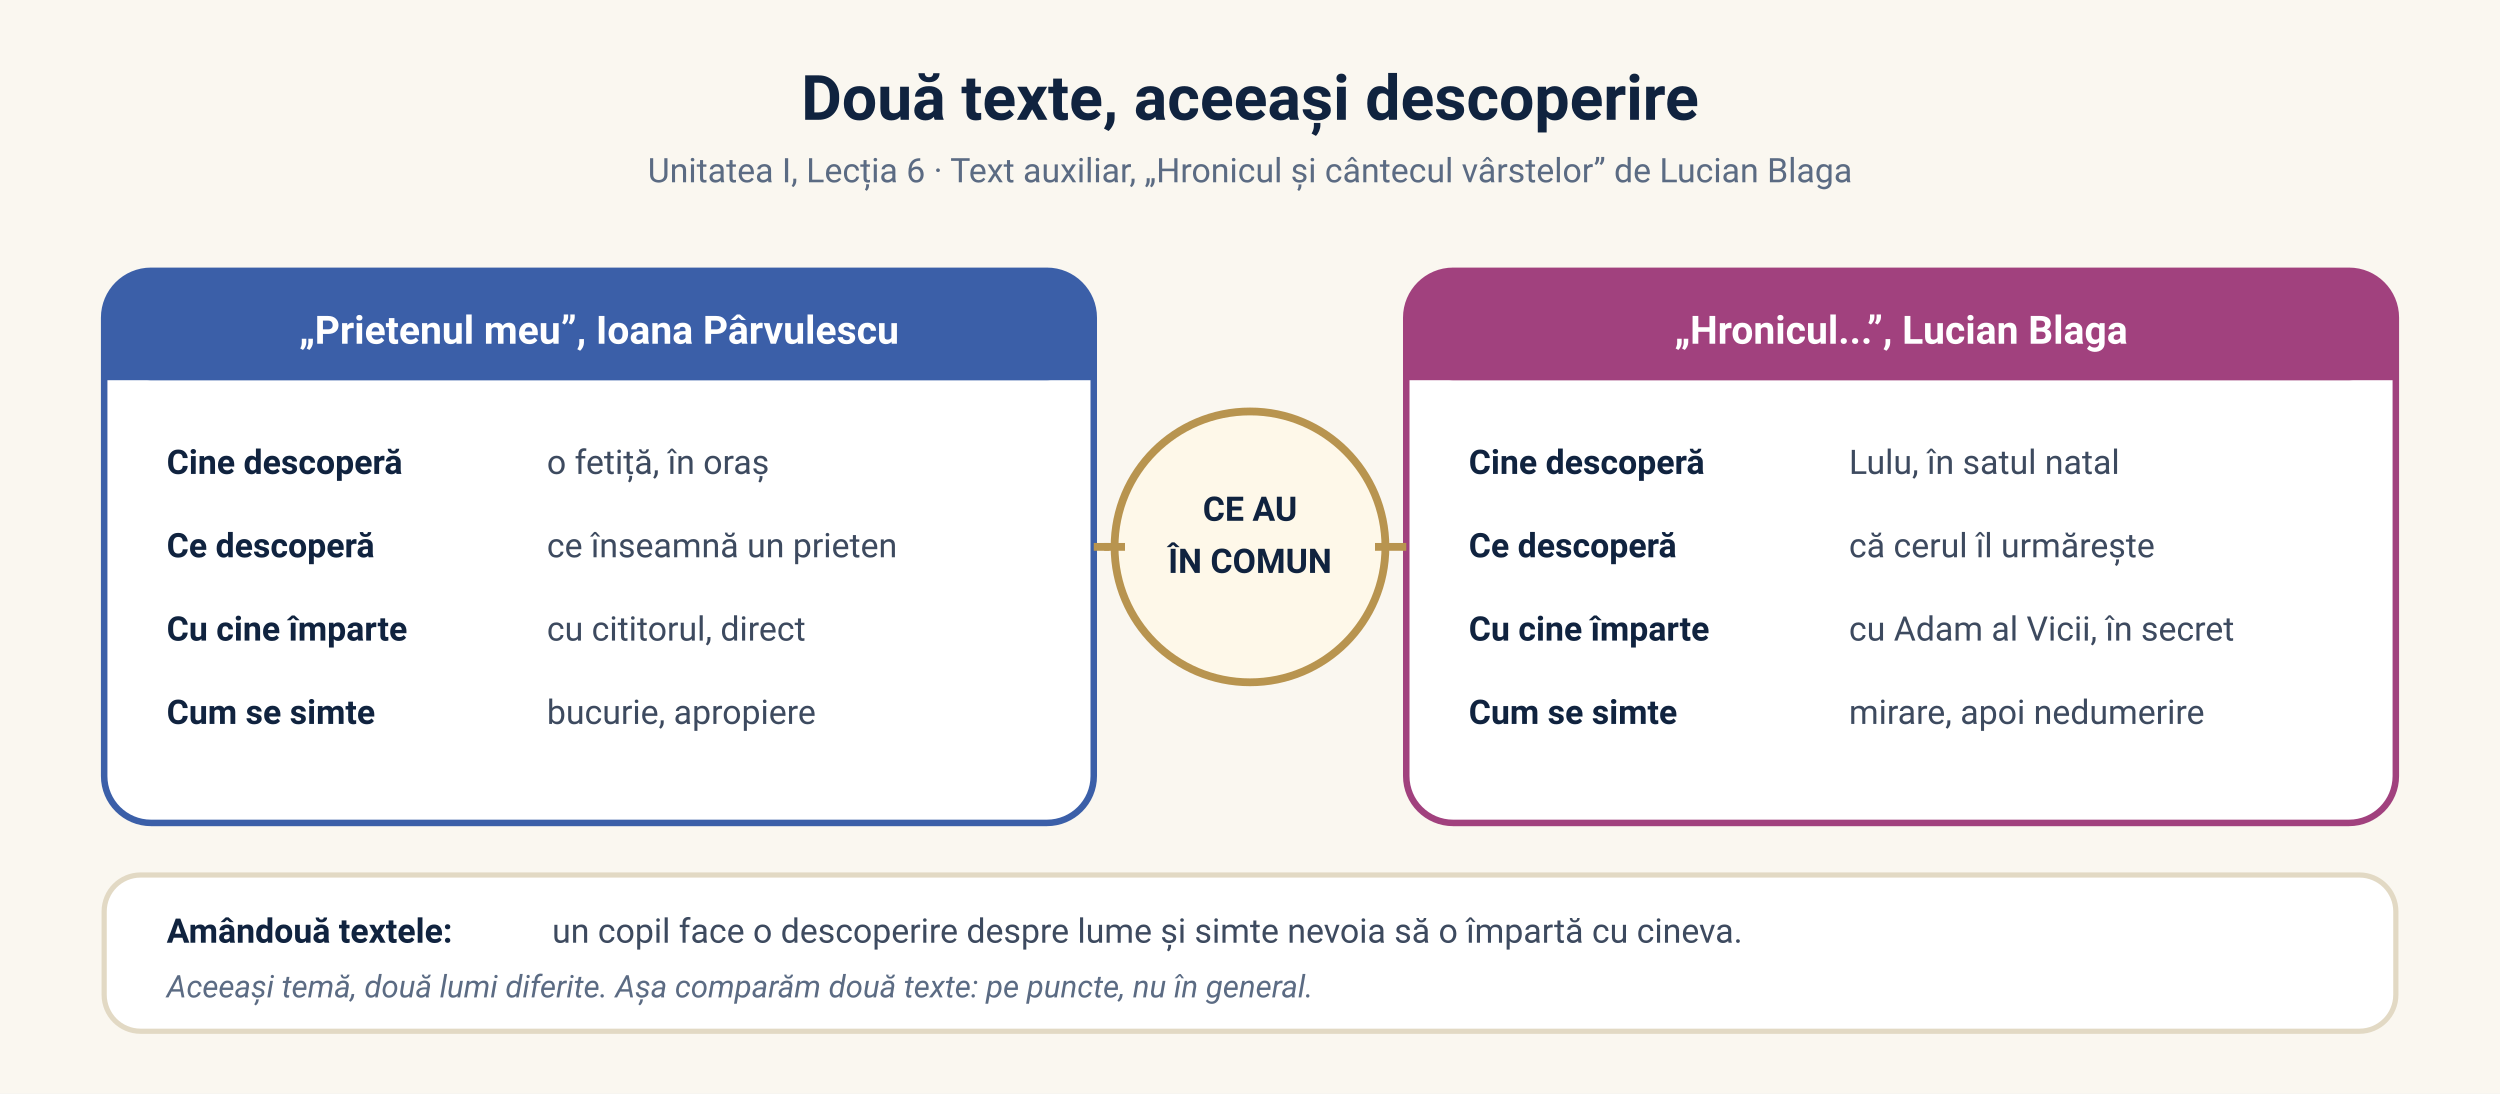
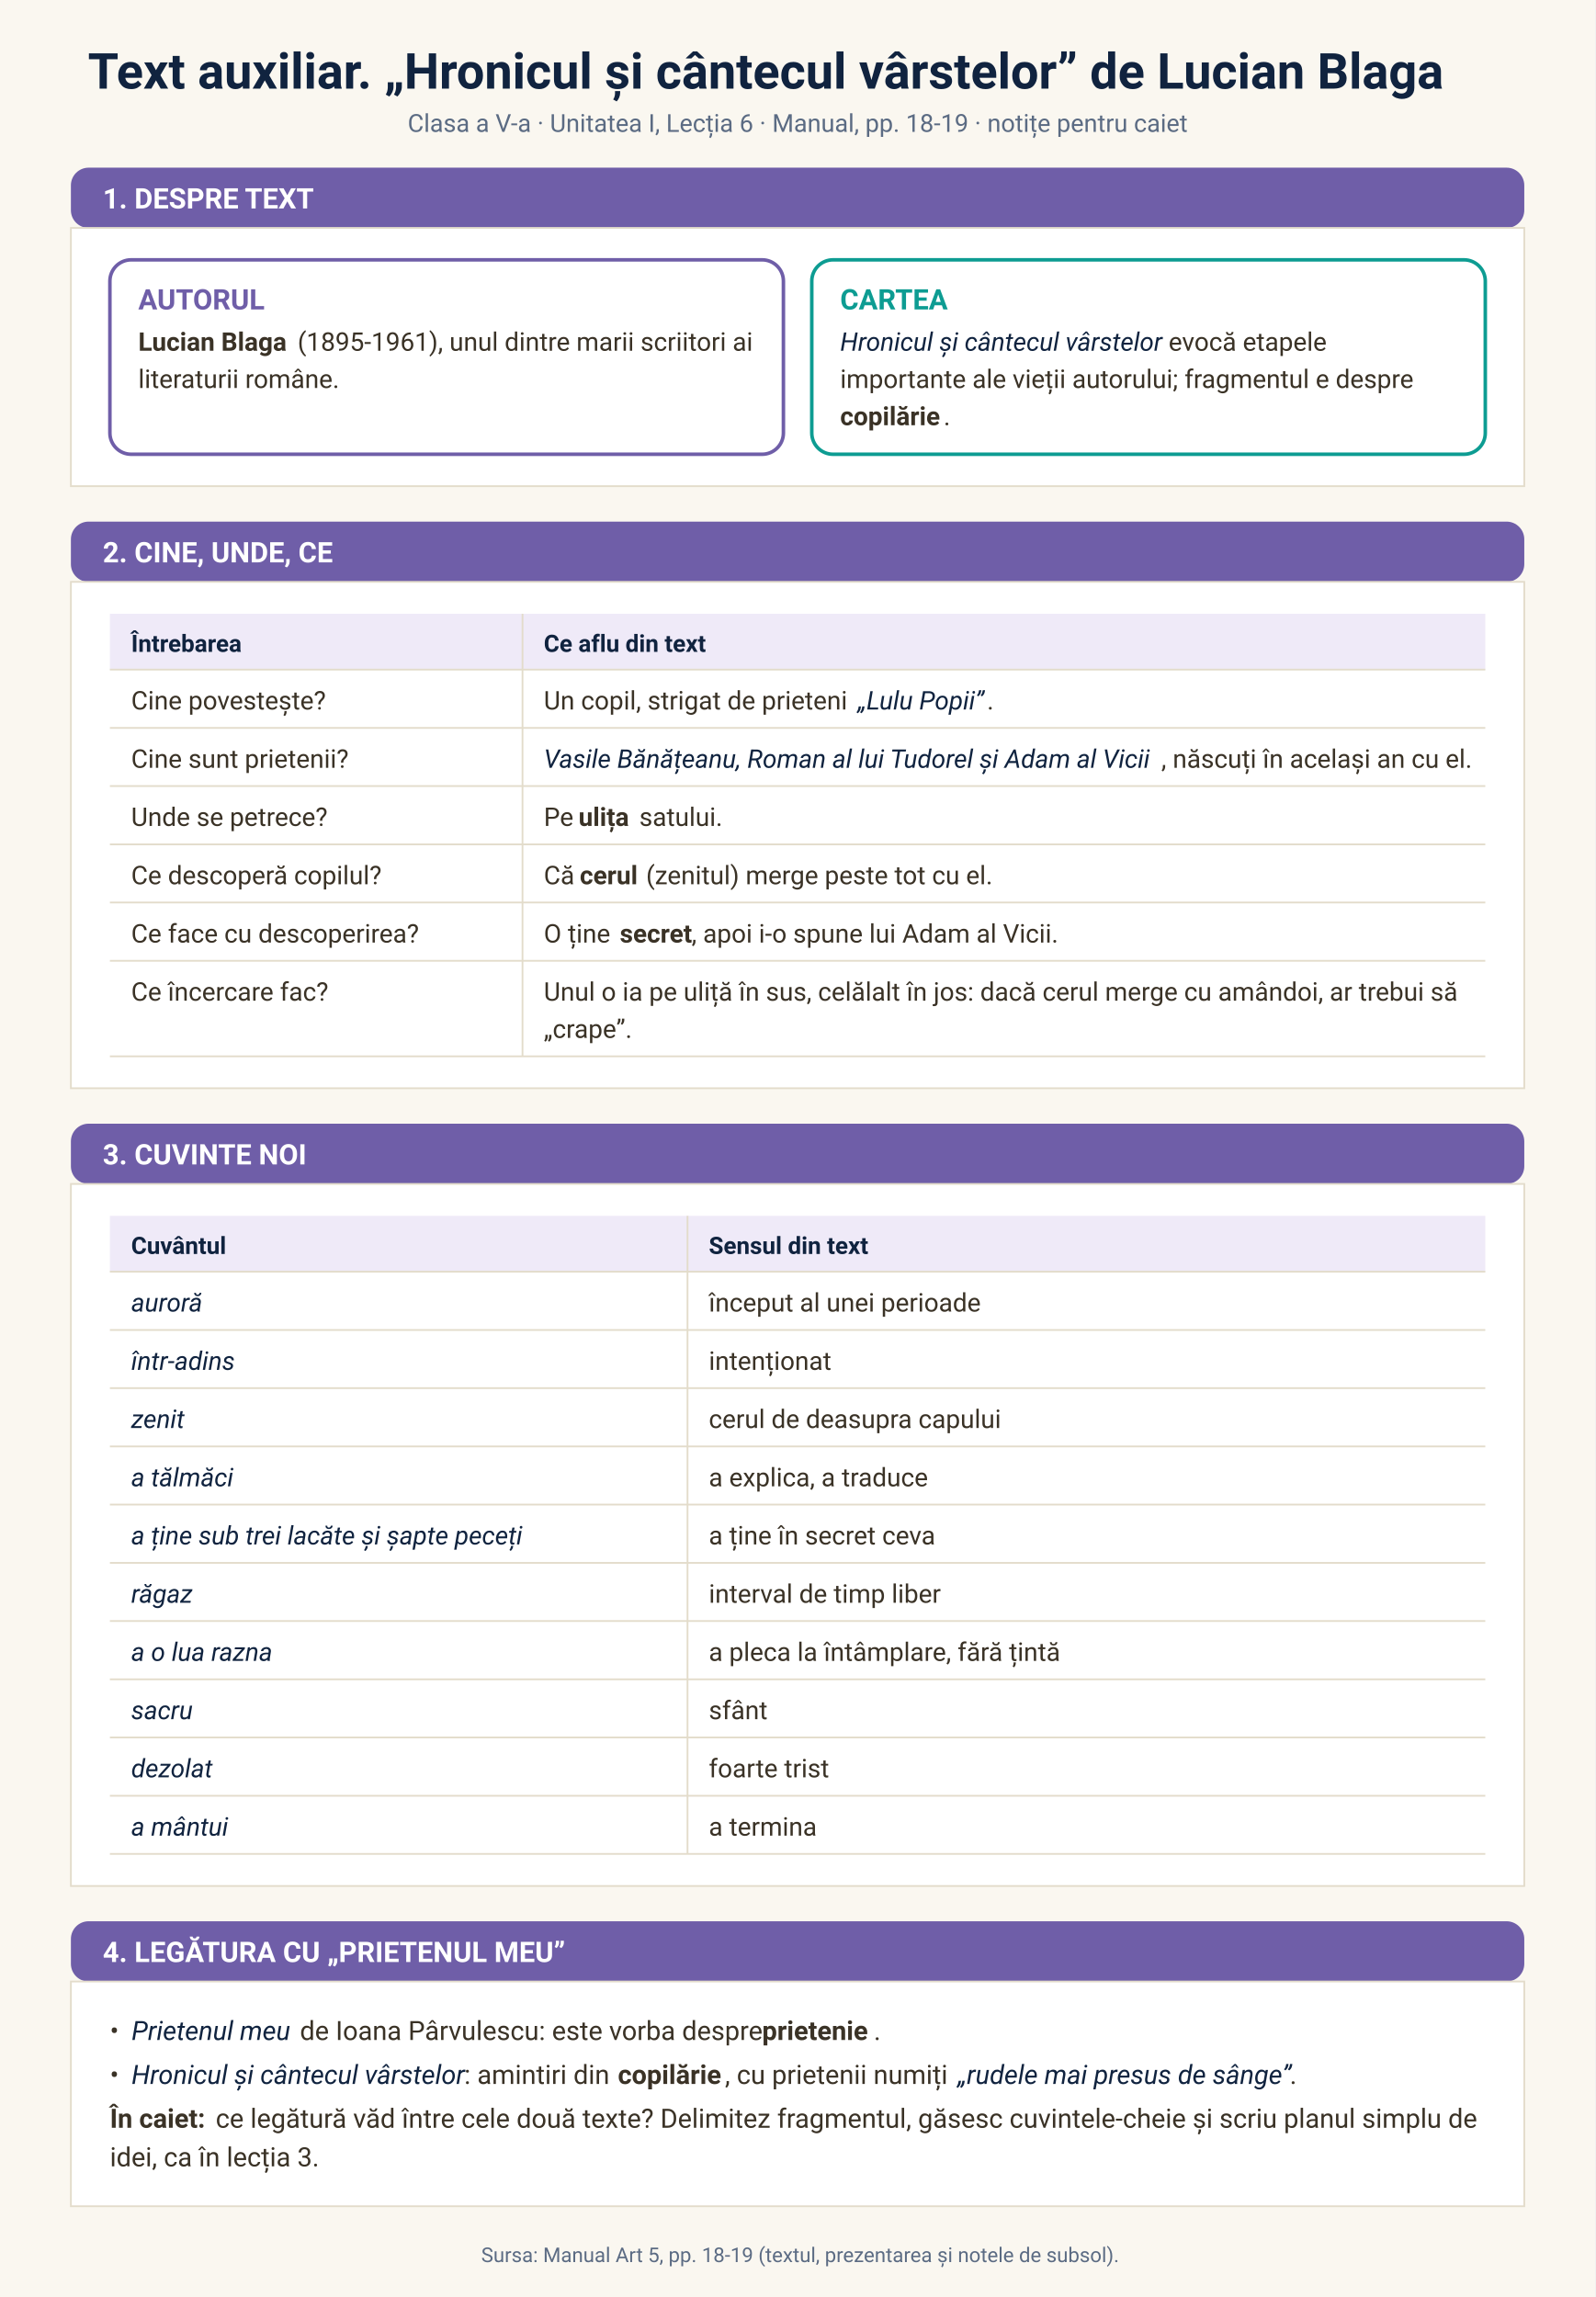
- <svg xmlns="http://www.w3.org/2000/svg" viewBox="0 0 960 420" font-family="'Segoe UI', 'Plus Jakarta Sans', -apple-system, Roboto, sans-serif">
-   <rect width="960" height="420" fill="#faf7f0" />
-   <text x="480" y="46" text-anchor="middle" font-size="24" font-weight="700" fill="#10233f">Două texte, aceeași descoperire</text>
-   <text x="480" y="70" text-anchor="middle" font-size="13" fill="#5b6b83">Unitatea I, Lecția 6 · Text auxiliar, „Hronicul și cântecul vârstelor” de Lucian Blaga</text>
-   <g>
-     <rect x="40" y="104" width="380" height="212" rx="18" fill="#ffffff" stroke="#3b5fa8" stroke-width="2.5" />
-     <rect x="40" y="104" width="380" height="42" rx="18" fill="#3b5fa8" />
-     <rect x="40" y="132" width="380" height="14" fill="#3b5fa8" />
-     <text x="230" y="132" text-anchor="middle" font-size="15" font-weight="700" fill="#ffffff">„Prietenul meu”, Ioana Pârvulescu</text>
-     <text x="64" y="182" font-size="13" font-weight="700" fill="#10233f">Cine descoperă</text>
-     <text x="210" y="182" font-size="13" fill="#3d4a5f">o fetiță, în oraș</text>
-     <text x="64" y="214" font-size="13" font-weight="700" fill="#10233f">Ce descoperă</text>
-     <text x="210" y="214" font-size="13" fill="#3d4a5f">ce înseamnă un prieten</text>
-     <text x="64" y="246" font-size="13" font-weight="700" fill="#10233f">Cu cine împarte</text>
-     <text x="210" y="246" font-size="13" fill="#3d4a5f">cu cititorul, direct</text>
-     <text x="64" y="278" font-size="13" font-weight="700" fill="#10233f">Cum se simte</text>
-     <text x="210" y="278" font-size="13" fill="#3d4a5f">bucurie, apropiere</text>
-   </g>
-   <g>
-     <rect x="540" y="104" width="380" height="212" rx="18" fill="#ffffff" stroke="#a1417e" stroke-width="2.5" />
-     <rect x="540" y="104" width="380" height="42" rx="18" fill="#a1417e" />
-     <rect x="540" y="132" width="380" height="14" fill="#a1417e" />
-     <text x="730" y="132" text-anchor="middle" font-size="15" font-weight="700" fill="#ffffff">„Hronicul...”, Lucian Blaga</text>
-     <text x="564" y="182" font-size="13" font-weight="700" fill="#10233f">Cine descoperă</text>
-     <text x="710" y="182" font-size="13" fill="#3d4a5f">Lulu, în satul natal</text>
-     <text x="564" y="214" font-size="13" font-weight="700" fill="#10233f">Ce descoperă</text>
-     <text x="710" y="214" font-size="13" fill="#3d4a5f">că cerul îl urmărește</text>
-     <text x="564" y="246" font-size="13" font-weight="700" fill="#10233f">Cu cine împarte</text>
-     <text x="710" y="246" font-size="13" fill="#3d4a5f">cu Adam al Vicii, în secret</text>
-     <text x="564" y="278" font-size="13" font-weight="700" fill="#10233f">Cum se simte</text>
-     <text x="710" y="278" font-size="13" fill="#3d4a5f">mirare, apoi nedumerire</text>
-   </g>
-   <circle cx="480" cy="210" r="52" fill="#fef8e9" stroke="#b8944f" stroke-width="3" />
-   <text x="480" y="200" text-anchor="middle" font-size="13" font-weight="700" fill="#10233f">CE AU</text>
-   <text x="480" y="220" text-anchor="middle" font-size="13" font-weight="700" fill="#10233f">ÎN COMUN</text>
-   <path d="M424 210 L426 210" stroke="#b8944f" stroke-width="3" />
-   <path d="M420 210 L432 210 M528 210 L540 210" stroke="#b8944f" stroke-width="3" />
-   <rect x="40" y="336" width="880" height="60" rx="14" fill="#ffffff" stroke="#e2d9c4" stroke-width="2" />
-   <text x="64" y="362" font-size="13" font-weight="700" fill="#10233f">Amândouă textele:</text>
-   <text x="212" y="362" font-size="13" fill="#3d4a5f">un copil face o descoperire despre lume și simte nevoia să o împartă cu cineva.</text>
-   <text x="64" y="383" font-size="12" font-style="italic" fill="#5b6b83">Aceeași temă, două lumi diferite. Așa comparăm două texte: pe puncte, nu în general.</text>
+ <svg xmlns="http://www.w3.org/2000/svg" viewBox="0 0 900 1296" font-family="'Segoe UI', 'Plus Jakarta Sans', -apple-system, Roboto, sans-serif">
+   <rect width="900" height="1296" fill="#faf7f0" />
+   <text x="49.6" y="50.0" font-size="28" fill="#10233f" font-weight="700" textLength="803.0" lengthAdjust="spacing">Text auxiliar. „Hronicul și cântecul vârstelor” de Lucian Blaga</text>
+   <text x="230.0" y="74.4" font-size="14" fill="#5b6b83" textLength="440.0" lengthAdjust="spacing">Clasa a V-a · Unitatea I, Lecția 6 · Manual, pp. 18-19 · notițe pentru caiet</text>
+   <rect x="40" y="94.6" width="820" height="34" rx="10" fill="#6f5ea8" />
+   <text x="58" y="117.6" font-size="16" font-weight="700" fill="#ffffff">1. DESPRE TEXT</text>
+   <rect x="40" y="128.6" width="820" height="145.7" fill="#ffffff" stroke="#e3dccb" />
+   <rect x="62.0" y="146.6" width="380.0" height="109.7" rx="12" fill="#ffffff" stroke="#6f5ea8" stroke-width="2" />
+   <text x="78.0" y="174.6" font-size="16" fill="#6f5ea8" font-weight="700" textLength="74.4" lengthAdjust="spacing">AUTORUL</text>
+   <text x="78.0" y="197.9" font-size="14.5" fill="#3a3226" font-weight="700" textLength="86.0" lengthAdjust="spacing">Lucian Blaga</text>
+   <text x="167.9" y="197.9" font-size="14.5" fill="#3a3226" textLength="255.6" lengthAdjust="spacing">(1895-1961), unul dintre marii scriitori ai</text>
+   <text x="78.0" y="218.9" font-size="14.5" fill="#3a3226" textLength="113.5" lengthAdjust="spacing">literaturii române.</text>
+   <rect x="458.0" y="146.6" width="380.0" height="109.7" rx="12" fill="#ffffff" stroke="#0d9c92" stroke-width="2" />
+   <text x="474.0" y="174.6" font-size="16" fill="#0d9c92" font-weight="700" textLength="60.6" lengthAdjust="spacing">CARTEA</text>
+   <text x="474.0" y="197.9" font-size="14.5" fill="#10233f" font-style="italic" textLength="181.4" lengthAdjust="spacing">Hronicul și cântecul vârstelor</text>
+   <text x="659.3" y="197.9" font-size="14.5" fill="#3a3226" textLength="88.0" lengthAdjust="spacing">evocă etapele</text>
+   <text x="474.0" y="218.9" font-size="14.5" fill="#3a3226" textLength="325.2" lengthAdjust="spacing">importante ale vieții autorului; fragmentul e despre</text>
+   <text x="474.0" y="239.9" font-size="14.5" fill="#3a3226" font-weight="700" textLength="58.4" lengthAdjust="spacing">copilărie</text>
+   <text x="532.4" y="239.9" font-size="14.5" fill="#3a3226" textLength="3.2" lengthAdjust="spacing">.</text>
+   <rect x="40" y="294.3" width="820" height="34" rx="10" fill="#6f5ea8" />
+   <text x="58" y="317.3" font-size="16" font-weight="700" fill="#ffffff">2. CINE, UNDE, CE</text>
+   <rect x="40" y="328.3" width="820" height="285.7" fill="#ffffff" stroke="#e3dccb" />
+   <rect x="62.0" y="346.3" width="776.0" height="31.6" fill="#efeaf8" />
+   <text x="74.0" y="367.8" font-size="13.5" fill="#10233f" font-weight="700" textLength="66.1" lengthAdjust="spacing">Întrebarea</text>
+   <text x="306.8" y="367.8" font-size="13.5" fill="#10233f" font-weight="700" textLength="97.1" lengthAdjust="spacing">Ce aflu din text</text>
+   <line x1="62.0" y1="377.8" x2="838.0" y2="377.8" stroke="#e3dccb" />
+   <text x="74.0" y="400.3" font-size="14.5" fill="#3a3226" textLength="107.4" lengthAdjust="spacing">Cine povestește?</text>
+   <text x="306.8" y="400.3" font-size="14.5" fill="#3a3226" textLength="173.3" lengthAdjust="spacing">Un copil, strigat de prieteni</text>
+   <text x="484.0" y="400.3" font-size="14.5" fill="#10233f" font-style="italic" textLength="72.9" lengthAdjust="spacing">„Lulu Popii”</text>
+   <text x="556.9" y="400.3" font-size="14.5" fill="#3a3226" textLength="3.2" lengthAdjust="spacing">.</text>
+   <line x1="62.0" y1="410.7" x2="838.0" y2="410.7" stroke="#e3dccb" />
+   <text x="74.0" y="433.2" font-size="14.5" fill="#3a3226" textLength="122.5" lengthAdjust="spacing">Cine sunt prietenii?</text>
+   <text x="306.8" y="433.2" font-size="14.5" fill="#10233f" font-style="italic" textLength="348.4" lengthAdjust="spacing">Vasile Bănățeanu, Roman al lui Tudorel și Adam al Vicii</text>
+   <text x="655.2" y="433.2" font-size="14.5" fill="#3a3226" textLength="170.4" lengthAdjust="spacing">, născuți în același an cu el.</text>
+   <line x1="62.0" y1="443.5" x2="838.0" y2="443.5" stroke="#e3dccb" />
+   <text x="74.0" y="466.0" font-size="14.5" fill="#3a3226" textLength="110.2" lengthAdjust="spacing">Unde se petrece?</text>
+   <text x="306.8" y="466.0" font-size="14.5" fill="#3a3226" textLength="15.7" lengthAdjust="spacing">Pe</text>
+   <text x="326.4" y="466.0" font-size="14.5" fill="#3a3226" font-weight="700" textLength="30.4" lengthAdjust="spacing">ulița</text>
+   <text x="360.7" y="466.0" font-size="14.5" fill="#3a3226" textLength="45.1" lengthAdjust="spacing">satului.</text>
+   <line x1="62.0" y1="476.4" x2="838.0" y2="476.4" stroke="#e3dccb" />
+   <text x="74.0" y="498.9" font-size="14.5" fill="#3a3226" textLength="139.3" lengthAdjust="spacing">Ce descoperă copilul?</text>
+   <text x="306.8" y="498.9" font-size="14.5" fill="#3a3226" textLength="16.4" lengthAdjust="spacing">Că</text>
+   <text x="327.1" y="498.9" font-size="14.5" fill="#3a3226" font-weight="700" textLength="33.5" lengthAdjust="spacing">cerul</text>
+   <text x="364.5" y="498.9" font-size="14.5" fill="#3a3226" textLength="194.1" lengthAdjust="spacing">(zenitul) merge peste tot cu el.</text>
+   <line x1="62.0" y1="509.2" x2="838.0" y2="509.2" stroke="#e3dccb" />
+   <text x="74.0" y="531.8" font-size="14.5" fill="#3a3226" textLength="157.9" lengthAdjust="spacing">Ce face cu descoperirea?</text>
+   <text x="306.8" y="531.8" font-size="14.5" fill="#3a3226" textLength="39.0" lengthAdjust="spacing">O ține</text>
+   <text x="349.7" y="531.8" font-size="14.5" fill="#3a3226" font-weight="700" textLength="40.5" lengthAdjust="spacing">secret</text>
+   <text x="390.2" y="531.8" font-size="14.5" fill="#3a3226" textLength="208.4" lengthAdjust="spacing">, apoi i-o spune lui Adam al Vicii.</text>
+   <line x1="62.0" y1="542.1" x2="838.0" y2="542.1" stroke="#e3dccb" />
+   <text x="74.0" y="564.6" font-size="14.5" fill="#3a3226" textLength="107.2" lengthAdjust="spacing">Ce încercare fac?</text>
+   <text x="306.8" y="564.6" font-size="14.5" fill="#3a3226" textLength="512.7" lengthAdjust="spacing">Unul o ia pe uliță în sus, celălalt în jos: dacă cerul merge cu amândoi, ar trebui să</text>
+   <text x="306.8" y="585.6" font-size="14.5" fill="#3a3226" textLength="49.4" lengthAdjust="spacing">„crape”.</text>
+   <line x1="62.0" y1="596.0" x2="838.0" y2="596.0" stroke="#e3dccb" />
+   <line x1="294.8" y1="346.3" x2="294.8" y2="596.0" stroke="#e3dccb" />
+   <rect x="40" y="634.0" width="820" height="34" rx="10" fill="#6f5ea8" />
+   <text x="58" y="657.0" font-size="16" font-weight="700" fill="#ffffff">3. CUVINTE NOI</text>
+   <rect x="40" y="668.0" width="820" height="396.1" fill="#ffffff" stroke="#e3dccb" />
+   <rect x="62.0" y="686.0" width="776.0" height="31.6" fill="#efeaf8" />
+   <text x="74.0" y="707.5" font-size="13.5" fill="#10233f" font-weight="700" textLength="56.7" lengthAdjust="spacing">Cuvântul</text>
+   <text x="399.9" y="707.5" font-size="13.5" fill="#10233f" font-weight="700" textLength="94.2" lengthAdjust="spacing">Sensul din text</text>
+   <line x1="62.0" y1="717.5" x2="838.0" y2="717.5" stroke="#e3dccb" />
+   <text x="74.0" y="740.0" font-size="14.5" fill="#10233f" font-style="italic" textLength="42.0" lengthAdjust="spacing">auroră</text>
+   <text x="399.9" y="740.0" font-size="14.5" fill="#3a3226" textLength="154.6" lengthAdjust="spacing">început al unei perioade</text>
+   <line x1="62.0" y1="750.4" x2="838.0" y2="750.4" stroke="#e3dccb" />
+   <text x="74.0" y="772.9" font-size="14.5" fill="#10233f" font-style="italic" textLength="60.9" lengthAdjust="spacing">într-adins</text>
+   <text x="399.9" y="772.9" font-size="14.5" fill="#3a3226" textLength="70.0" lengthAdjust="spacing">intenționat</text>
+   <line x1="62.0" y1="783.2" x2="838.0" y2="783.2" stroke="#e3dccb" />
+   <text x="74.0" y="805.7" font-size="14.5" fill="#10233f" font-style="italic" textLength="30.2" lengthAdjust="spacing">zenit</text>
+   <text x="399.9" y="805.7" font-size="14.5" fill="#3a3226" textLength="163.8" lengthAdjust="spacing">cerul de deasupra capului</text>
+   <line x1="62.0" y1="816.1" x2="838.0" y2="816.1" stroke="#e3dccb" />
+   <text x="74.0" y="838.6" font-size="14.5" fill="#10233f" font-style="italic" textLength="58.4" lengthAdjust="spacing">a tălmăci</text>
+   <text x="399.9" y="838.6" font-size="14.5" fill="#3a3226" textLength="121.9" lengthAdjust="spacing">a explica, a traduce</text>
+   <line x1="62.0" y1="848.9" x2="838.0" y2="848.9" stroke="#e3dccb" />
+   <text x="74.0" y="871.4" font-size="14.5" fill="#10233f" font-style="italic" textLength="218.5" lengthAdjust="spacing">a ține sub trei lacăte și șapte peceți</text>
+   <text x="399.9" y="871.4" font-size="14.5" fill="#3a3226" textLength="125.4" lengthAdjust="spacing">a ține în secret ceva</text>
+   <line x1="62.0" y1="881.8" x2="838.0" y2="881.8" stroke="#e3dccb" />
+   <text x="74.0" y="904.3" font-size="14.5" fill="#10233f" font-style="italic" textLength="35.2" lengthAdjust="spacing">răgaz</text>
+   <text x="399.9" y="904.3" font-size="14.5" fill="#3a3226" textLength="132.5" lengthAdjust="spacing">interval de timp liber</text>
+   <line x1="62.0" y1="914.6" x2="838.0" y2="914.6" stroke="#e3dccb" />
+   <text x="74.0" y="937.1" font-size="14.5" fill="#10233f" font-style="italic" textLength="82.6" lengthAdjust="spacing">a o lua razna</text>
+   <text x="399.9" y="937.1" font-size="14.5" fill="#3a3226" textLength="196.6" lengthAdjust="spacing">a pleca la întâmplare, fără țintă</text>
+   <line x1="62.0" y1="947.5" x2="838.0" y2="947.5" stroke="#e3dccb" />
+   <text x="74.0" y="970.0" font-size="14.5" fill="#10233f" font-style="italic" textLength="33.3" lengthAdjust="spacing">sacru</text>
+   <text x="399.9" y="970.0" font-size="14.5" fill="#3a3226" textLength="31.2" lengthAdjust="spacing">sfânt</text>
+   <line x1="62.0" y1="980.3" x2="838.0" y2="980.3" stroke="#e3dccb" />
+   <text x="74.0" y="1002.8" font-size="14.5" fill="#10233f" font-style="italic" textLength="45.5" lengthAdjust="spacing">dezolat</text>
+   <text x="399.9" y="1002.8" font-size="14.5" fill="#3a3226" textLength="66.4" lengthAdjust="spacing">foarte trist</text>
+   <line x1="62.0" y1="1013.2" x2="838.0" y2="1013.2" stroke="#e3dccb" />
+   <text x="74.0" y="1035.7" font-size="14.5" fill="#10233f" font-style="italic" textLength="56.7" lengthAdjust="spacing">a mântui</text>
+   <text x="399.9" y="1035.7" font-size="14.5" fill="#3a3226" textLength="60.5" lengthAdjust="spacing">a termina</text>
+   <line x1="62.0" y1="1046.0" x2="838.0" y2="1046.0" stroke="#e3dccb" />
+   <line x1="387.9" y1="686.0" x2="387.9" y2="1046.0" stroke="#e3dccb" />
+   <rect x="40" y="1084.0" width="820" height="34" rx="10" fill="#6f5ea8" />
+   <text x="58" y="1107.0" font-size="16" font-weight="700" fill="#ffffff">4. LEGĂTURA CU „PRIETENUL MEU”</text>
+   <rect x="40" y="1118.0" width="820" height="126.8" fill="#ffffff" stroke="#e3dccb" />
+   <text x="62.0" y="1151.0" font-size="15" fill="#3a3226">•</text>
+   <text x="74.2" y="1151.0" font-size="15" fill="#10233f" font-style="italic" textLength="90.9" lengthAdjust="spacing">Prietenul meu</text>
+   <text x="169.2" y="1151.0" font-size="15" fill="#3a3226" textLength="256.8" lengthAdjust="spacing">de Ioana Pârvulescu: este vorba despre</text>
+   <text x="430.0" y="1151.0" font-size="15" fill="#3a3226" font-weight="700" textLength="63.0" lengthAdjust="spacing">prietenie</text>
+   <text x="493.0" y="1151.0" font-size="15" fill="#3a3226" textLength="3.3" lengthAdjust="spacing">.</text>
+   <text x="62.0" y="1175.8" font-size="15" fill="#3a3226">•</text>
+   <text x="74.2" y="1175.8" font-size="15" fill="#10233f" font-style="italic" textLength="187.7" lengthAdjust="spacing">Hronicul și cântecul vârstelor</text>
+   <text x="261.9" y="1175.8" font-size="15" fill="#3a3226" textLength="82.7" lengthAdjust="spacing">: amintiri din</text>
+   <text x="348.6" y="1175.8" font-size="15" fill="#3a3226" font-weight="700" textLength="60.5" lengthAdjust="spacing">copilărie</text>
+   <text x="409.0" y="1175.8" font-size="15" fill="#3a3226" textLength="127.3" lengthAdjust="spacing">, cu prietenii numiți</text>
+   <text x="540.4" y="1175.8" font-size="15" fill="#10233f" font-style="italic" textLength="187.3" lengthAdjust="spacing">„rudele mai presus de sânge”</text>
+   <text x="727.7" y="1175.8" font-size="15" fill="#3a3226" textLength="3.3" lengthAdjust="spacing">.</text>
+   <text x="62.0" y="1200.5" font-size="15" fill="#3a3226" font-weight="700" textLength="55.6" lengthAdjust="spacing">În caiet:</text>
+   <text x="121.7" y="1200.5" font-size="15" fill="#3a3226" textLength="706.5" lengthAdjust="spacing">ce legătură văd între cele două texte? Delimitez fragmentul, găsesc cuvintele-cheie și scriu planul simplu de</text>
+   <text x="62.0" y="1222.3" font-size="15" fill="#3a3226" textLength="116.1" lengthAdjust="spacing">idei, ca în lecția 3.</text>
+   <text x="271.5" y="1276.3" font-size="11.5" fill="#5b6b83" textLength="357.1" lengthAdjust="spacing">Sursa: Manual Art 5, pp. 18-19 (textul, prezentarea și notele de subsol).</text>
</svg>
